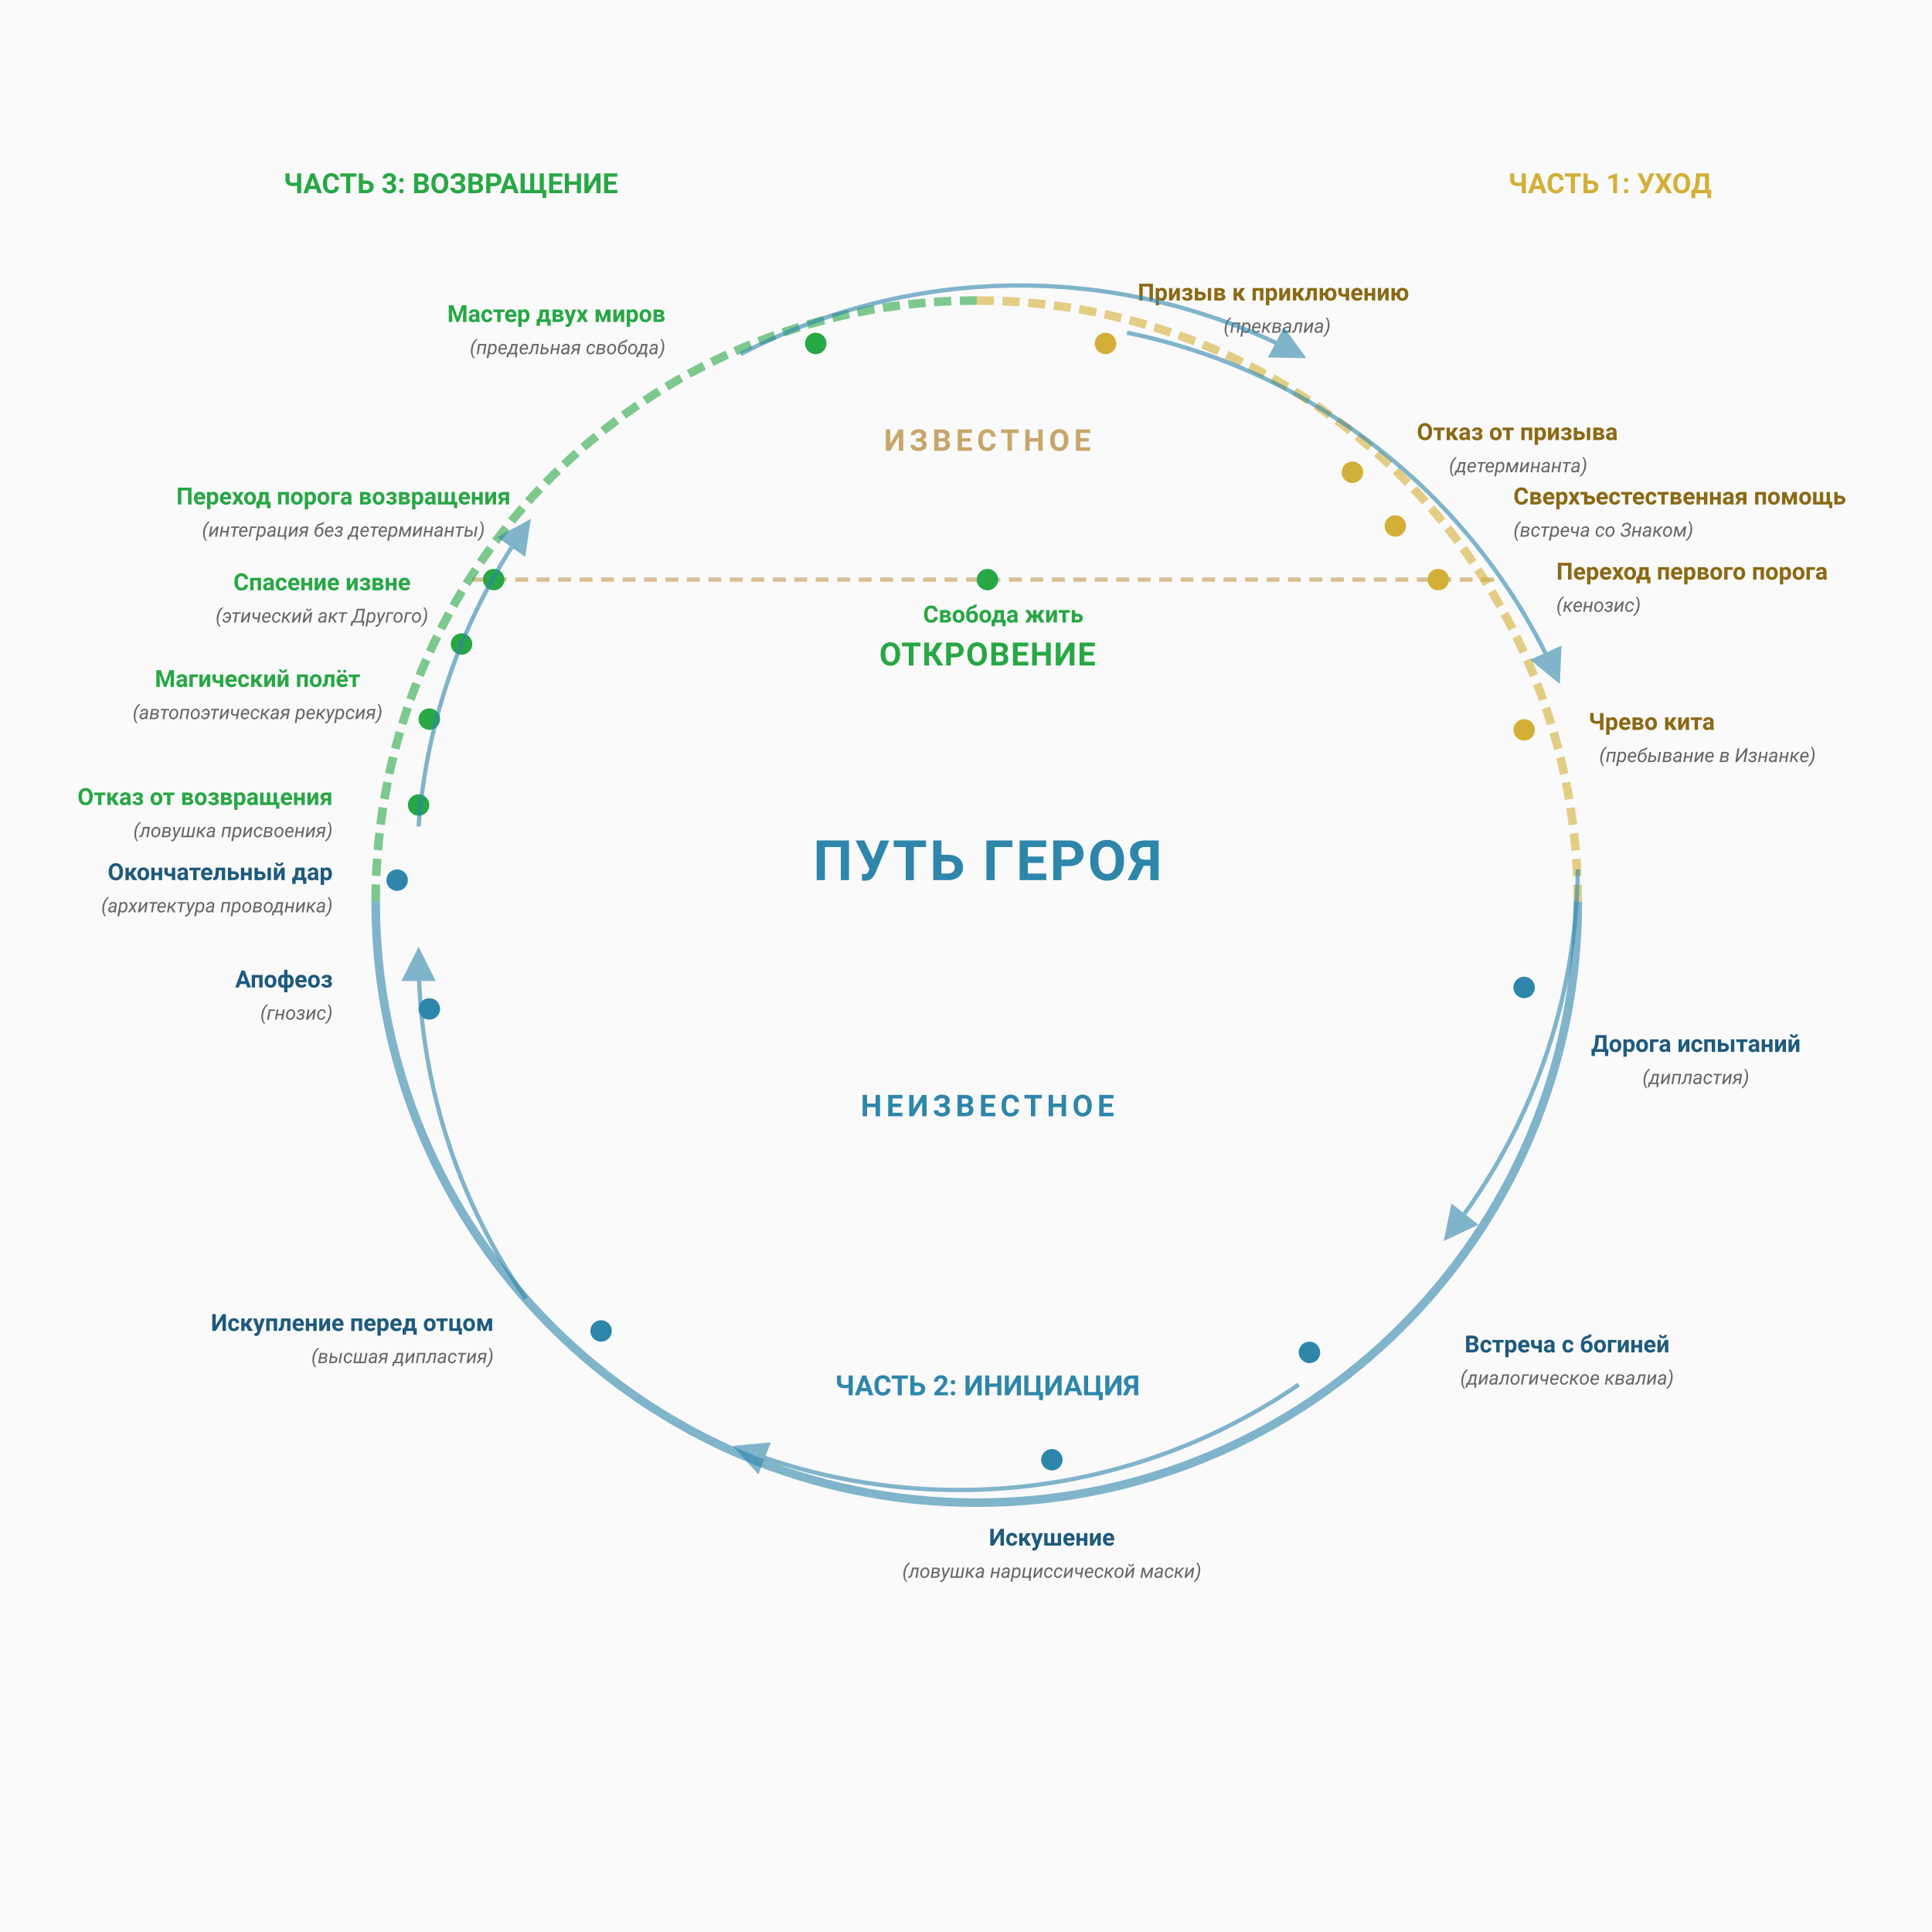
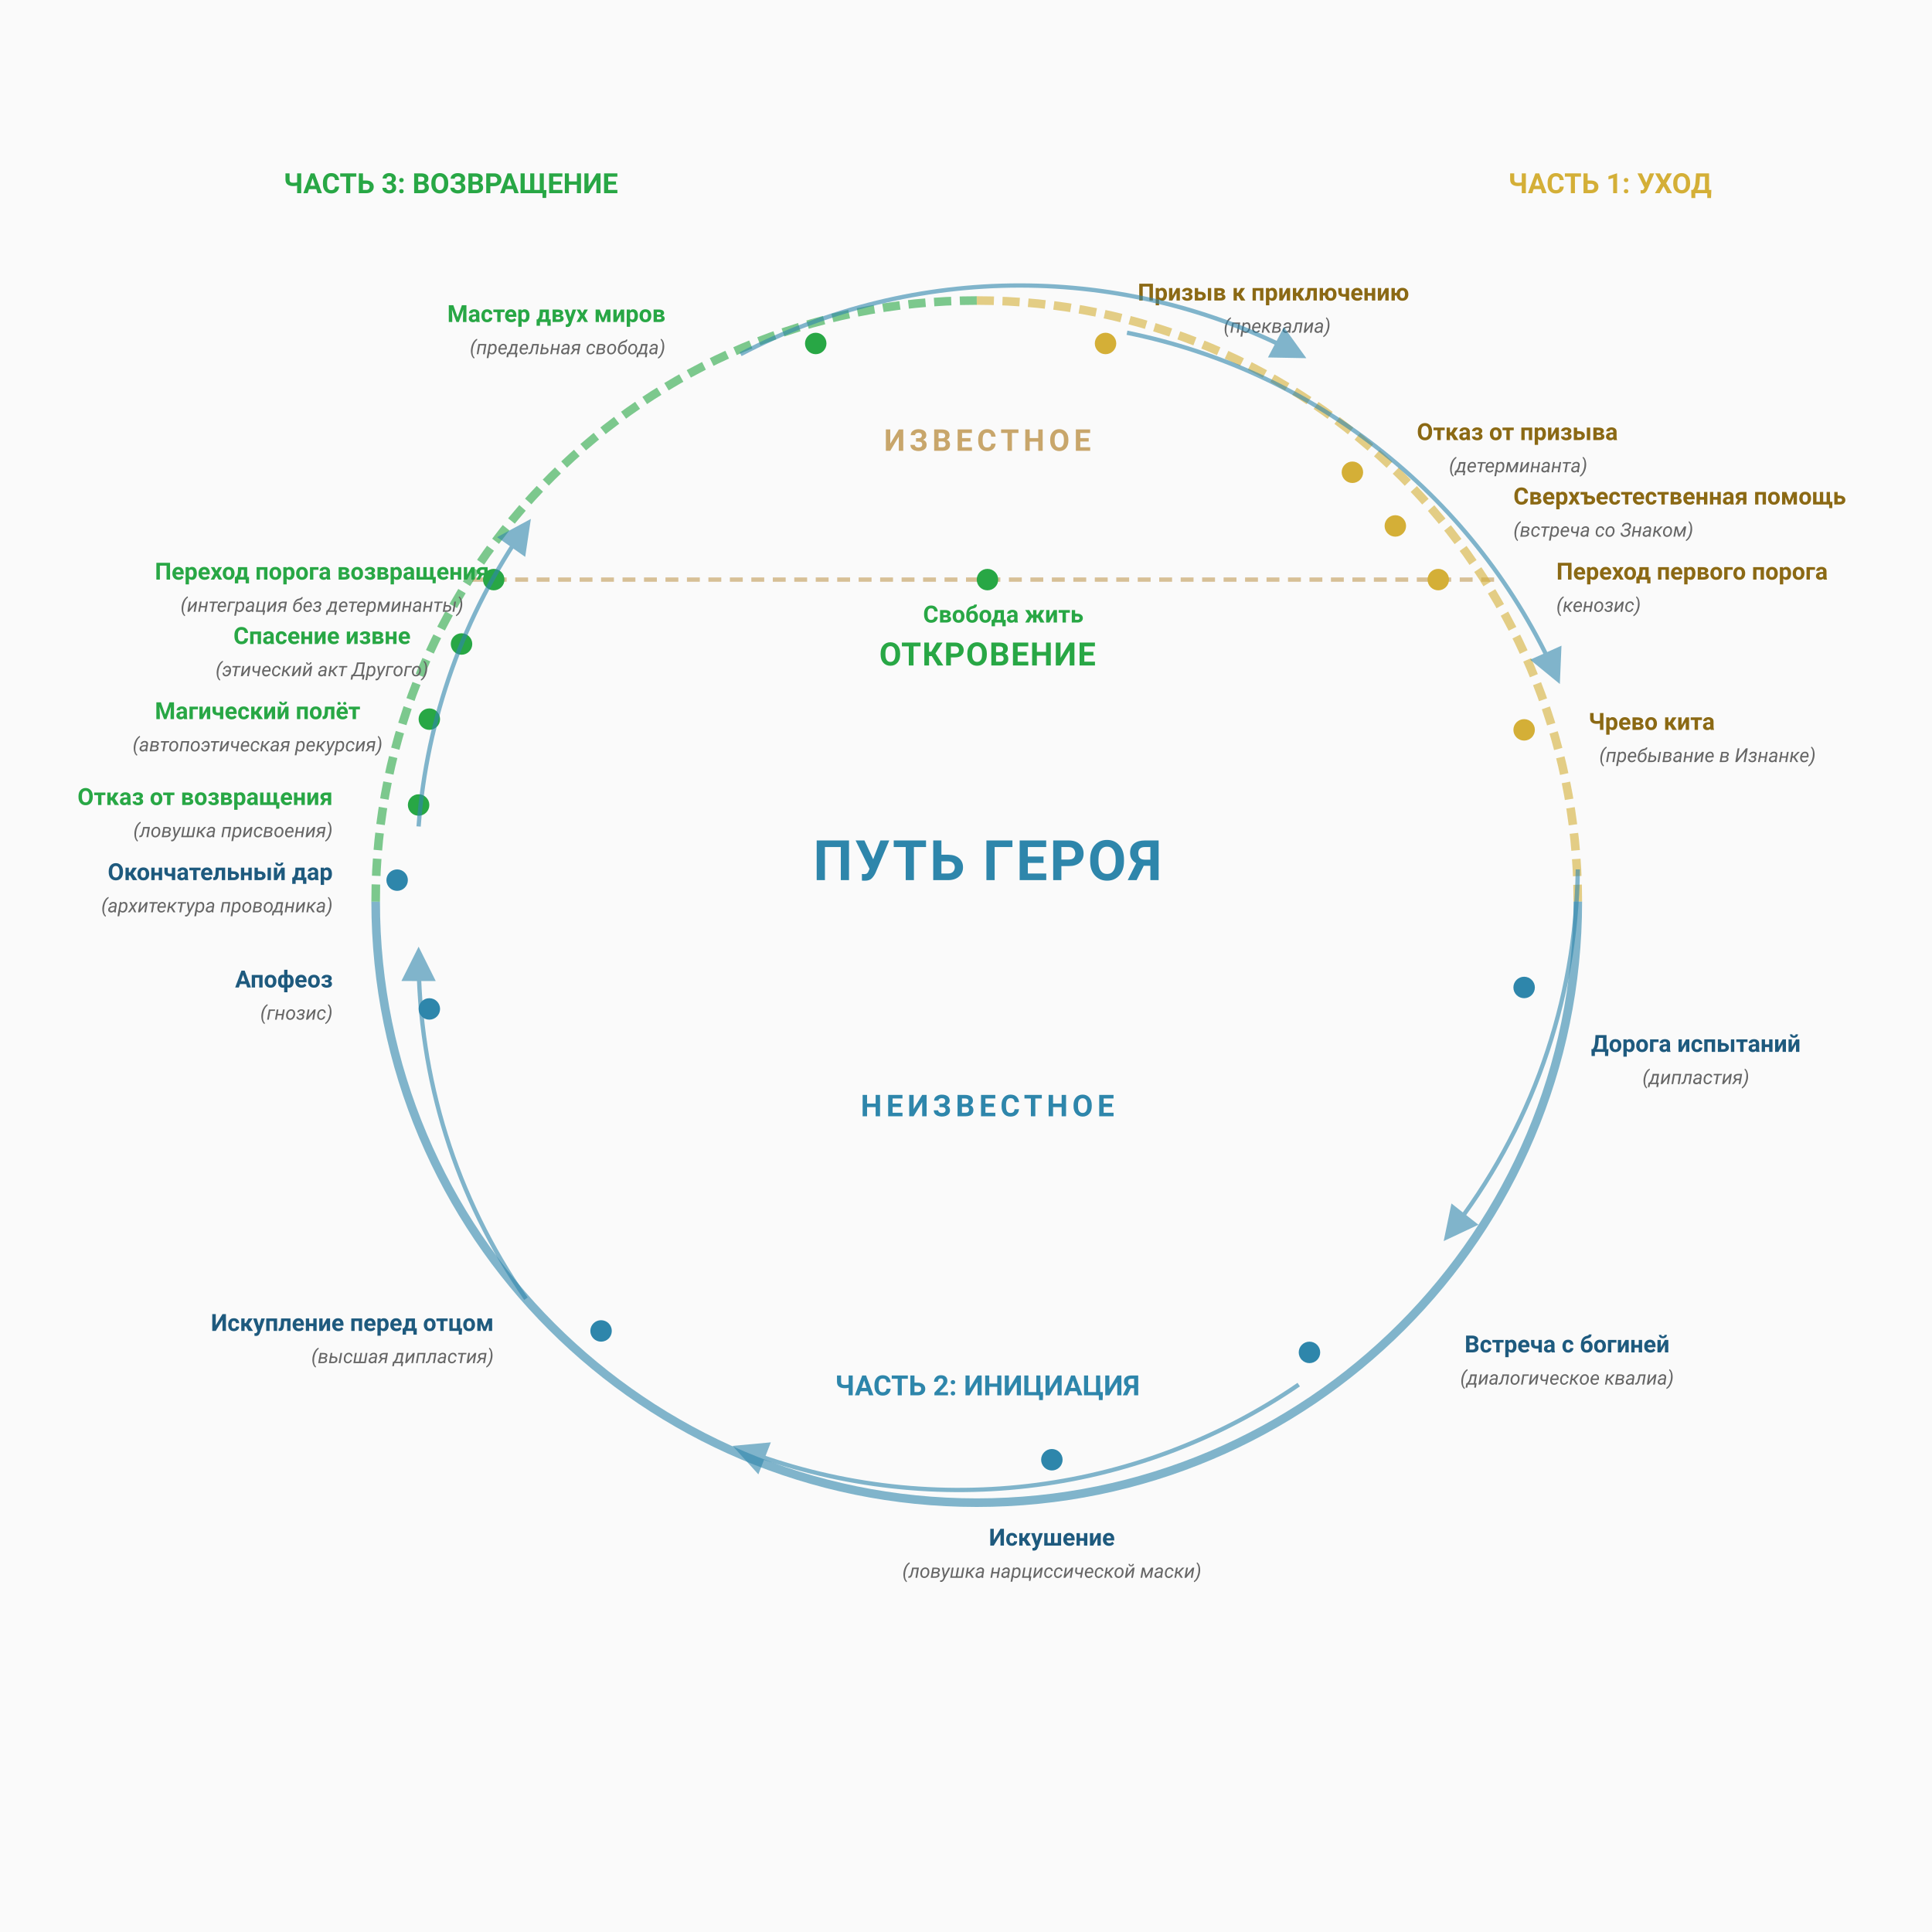
<svg xmlns="http://www.w3.org/2000/svg" viewBox="0 0 900 900" width="900" height="900">
  <defs>
    <marker id="arrow" markerWidth="8" markerHeight="8" refX="6" refY="4" orient="auto">
      <polygon points="0 0, 8 4, 0 8" fill="#2E86AB" />
    </marker>
  </defs>
  <rect width="100%" height="100%" fill="#FAFAFA" />
  <g transform="translate(30, 0)">
    <line x1="190" y1="270" x2="668" y2="270" stroke="#C8A66B" stroke-width="2" stroke-dasharray="6,4" opacity="0.7" />
    <g text-anchor="middle" font-family="system-ui, -apple-system, 'Segoe UI', Roboto, sans-serif">
      <text x="430" y="410" font-size="26" font-weight="bold" fill="#2E86AB" letter-spacing="1">ПУТЬ ГЕРОЯ</text>
      <text x="430" y="310" font-size="15" font-weight="600" fill="#28A745" letter-spacing="0.5">ОТКРОВЕНИЕ</text>
      <text x="430" y="210" font-size="14" font-weight="bold" fill="#C8A66B" letter-spacing="2">ИЗВЕСТНОЕ</text>
      <text x="430" y="520" font-size="14" font-weight="bold" fill="#2E86AB" letter-spacing="2">НЕИЗВЕСТНОЕ</text>
    </g>
    <path d="M 425 140 A 280 280 0 0 1 705 420" fill="none" stroke="#D4AF37" stroke-width="4" opacity="0.6" stroke-dasharray="8,4" />
    <path d="M 705 420 A 280 280 0 0 1 145 420" fill="none" stroke="#2E86AB" stroke-width="4" opacity="0.6" />
    <path d="M 145 420 A 280 280 0 0 1 425 140" fill="none" stroke="#28A745" stroke-width="4" opacity="0.6" stroke-dasharray="8,4" />
    <g id="departure" font-family="system-ui, -apple-system, 'Segoe UI', Roboto, sans-serif" font-size="11" font-weight="600" fill="#8B6914">
      <g id="stage-call">
        <circle cx="485" cy="160" r="5" fill="#D4AF37" />
        <text x="500" y="140" text-anchor="start">Призыв к приключению</text>
        <text x="540" y="155" text-anchor="start" font-size="9" font-weight="normal" font-style="italic" fill="#666">(преквалиа)</text>
      </g>
      <g id="stage-refusal">
        <circle cx="600" cy="220" r="5" fill="#D4AF37" />
        <text x="630" y="205" text-anchor="start">Отказ от призыва</text>
        <text x="645" y="220" text-anchor="start" font-size="9" font-weight="normal" font-style="italic" fill="#666">(детерминанта)</text>
      </g>
      <g id="stage-help">
        <circle cx="620" cy="245" r="5" fill="#D4AF37" />
        <text x="675" y="235" text-anchor="start">Сверхъестественная помощь</text>
        <text x="675" y="250" text-anchor="start" font-size="9" font-weight="normal" font-style="italic" fill="#666">(встреча со Знаком)</text>
      </g>
      <g id="stage-threshold">
        <circle cx="640" cy="270" r="5" fill="#D4AF37" />
        <text x="695" y="270" text-anchor="start">Переход первого порога</text>
        <text x="695" y="285" text-anchor="start" font-size="9" font-weight="normal" font-style="italic" fill="#666">(кенозис)</text>
      </g>
      <g id="stage-whale">
        <circle cx="680" cy="340" r="5" fill="#D4AF37" />
        <text x="710" y="340" text-anchor="start">Чрево кита</text>
        <text x="715" y="355" text-anchor="start" font-size="9" font-weight="normal" font-style="italic" fill="#666">(пребывание в Изнанке)</text>
      </g>
    </g>
    <g id="initiation" font-family="system-ui, -apple-system, 'Segoe UI', Roboto, sans-serif" font-size="11" font-weight="600" fill="#1E5A7E">
      <g id="stage-trials">
        <circle cx="680" cy="460" r="5" fill="#2E86AB" />
        <text x="760" y="490" text-anchor="middle">Дорога испытаний</text>
        <text x="760" y="505" text-anchor="middle" font-size="9" font-weight="normal" font-style="italic" fill="#666">(дипластия)</text>
      </g>
      <g id="stage-goddess">
        <circle cx="580" cy="630" r="5" fill="#2E86AB" />
        <text x="700" y="630" text-anchor="middle">Встреча с богиней</text>
        <text x="700" y="645" text-anchor="middle" font-size="9" font-weight="normal" font-style="italic" fill="#666">(диалогическое квалиа)</text>
      </g>
      <g id="stage-temptation">
        <circle cx="460" cy="680" r="5" fill="#2E86AB" />
        <text x="460" y="720" text-anchor="middle">Искушение</text>
        <text x="460" y="735" text-anchor="middle" font-size="9" font-weight="normal" font-style="italic" fill="#666">(ловушка нарциссической маски)</text>
      </g>
      <g id="stage-father">
        <circle cx="250" cy="620" r="5" fill="#2E86AB" />
        <text x="200" y="620" text-anchor="end">Искупление перед отцом</text>
        <text x="200" y="635" text-anchor="end" font-size="9" font-weight="normal" font-style="italic" fill="#666">(высшая дипластия)</text>
      </g>
      <g id="stage-apotheosis">
        <circle cx="170" cy="470" r="5" fill="#2E86AB" />
        <text x="125" y="460" text-anchor="end">Апофеоз</text>
        <text x="125" y="475" text-anchor="end" font-size="9" font-weight="normal" font-style="italic" fill="#666">(гнозис)</text>
      </g>
      <g id="stage-gift">
        <circle cx="155" cy="410" r="5" fill="#2E86AB" />
        <text x="125" y="410" text-anchor="end">Окончательный дар</text>
        <text x="125" y="425" text-anchor="end" font-size="9" font-weight="normal" font-style="italic" fill="#666">(архитектура проводника)</text>
      </g>
    </g>
    <g id="return" font-family="system-ui, -apple-system, 'Segoe UI', Roboto, sans-serif" font-size="11" font-weight="600" fill="#28A745">
      <g id="stage-refusal-return">
        <circle cx="165" cy="375" r="5" fill="#28A745" />
        <text x="125" y="375" text-anchor="end">Отказ от возвращения</text>
        <text x="125" y="390" text-anchor="end" font-size="9" font-weight="normal" font-style="italic" fill="#666">(ловушка присвоения)</text>
      </g>
      <g id="stage-flight">
        <circle cx="170" cy="335" r="5" fill="#28A745" />
-         <text x="90" y="320" text-anchor="middle">Магический полёт</text>
-         <text x="90" y="335" text-anchor="middle" font-size="9" font-weight="normal" font-style="italic" fill="#666">(автопоэтическая рекурсия)</text>
+         <text x="90" y="335" text-anchor="middle">Магический полёт</text>
+         <text x="90" y="350" text-anchor="middle" font-size="9" font-weight="normal" font-style="italic" fill="#666">(автопоэтическая рекурсия)</text>
      </g>
      <g id="stage-rescue">
        <circle cx="185" cy="300" r="5" fill="#28A745" />
-         <text x="120" y="275" text-anchor="middle">Спасение извне</text>
-         <text x="120" y="290" text-anchor="middle" font-size="9" font-weight="normal" font-style="italic" fill="#666">(этический акт Другого)</text>
+         <text x="120" y="300" text-anchor="middle">Спасение извне</text>
+         <text x="120" y="315" text-anchor="middle" font-size="9" font-weight="normal" font-style="italic" fill="#666">(этический акт Другого)</text>
      </g>
      <g id="stage-return-threshold">
        <circle cx="200" cy="270" r="5" fill="#28A745" />
-         <text x="130" y="235" text-anchor="middle">Переход порога возвращения</text>
-         <text x="130" y="250" text-anchor="middle" font-size="9" font-weight="normal" font-style="italic" fill="#666">(интеграция без детерминанты)</text>
+         <text x="120" y="270" text-anchor="middle">Переход порога возвращения</text>
+         <text x="120" y="285" text-anchor="middle" font-size="9" font-weight="normal" font-style="italic" fill="#666">(интеграция без детерминанты)</text>
      </g>
      <g id="stage-master">
        <circle cx="350" cy="160" r="5" fill="#28A745" />
        <text x="280" y="150" text-anchor="end">Мастер двух миров</text>
        <text x="280" y="165" text-anchor="end" font-size="9" font-weight="normal" font-style="italic" fill="#666">(предельная свобода)</text>
      </g>
      <g id="stage-freedom">
        <circle cx="430" cy="270" r="5" fill="#28A745" />
        <text x="400" y="290" text-anchor="start">Свобода жить</text>
      </g>
    </g>
    <g font-family="system-ui, -apple-system, 'Segoe UI', Roboto, sans-serif" font-size="13" font-weight="bold">
      <text x="720" y="90" fill="#D4AF37" text-anchor="middle">ЧАСТЬ 1: УХОД</text>
      <text x="430" y="650" fill="#2E86AB" text-anchor="middle">ЧАСТЬ 2: ИНИЦИАЦИЯ</text>
      <text x="180" y="90" fill="#28A745" text-anchor="middle">ЧАСТЬ 3: ВОЗВРАЩЕНИЕ</text>
    </g>
    <g fill="none" stroke="#2E86AB" stroke-width="2" marker-end="url(#arrow)" opacity="0.6">
      <path d="M 495 155 A 280 280 0 0 1 695 315" />
      <path d="M 315 165 A 280 280 0 0 1 575 165" />
      <path d="M 165 385 A 280 280 0 0 1 215 245" />
      <path d="M 705 405 A 280 280 0 0 1 645 575" />
      <path d="M 575 645 A 280 280 0 0 1 315 675" />
      <path d="M 215 605 A 280 280 0 0 1 165 445" />
    </g>
  </g>
</svg>
